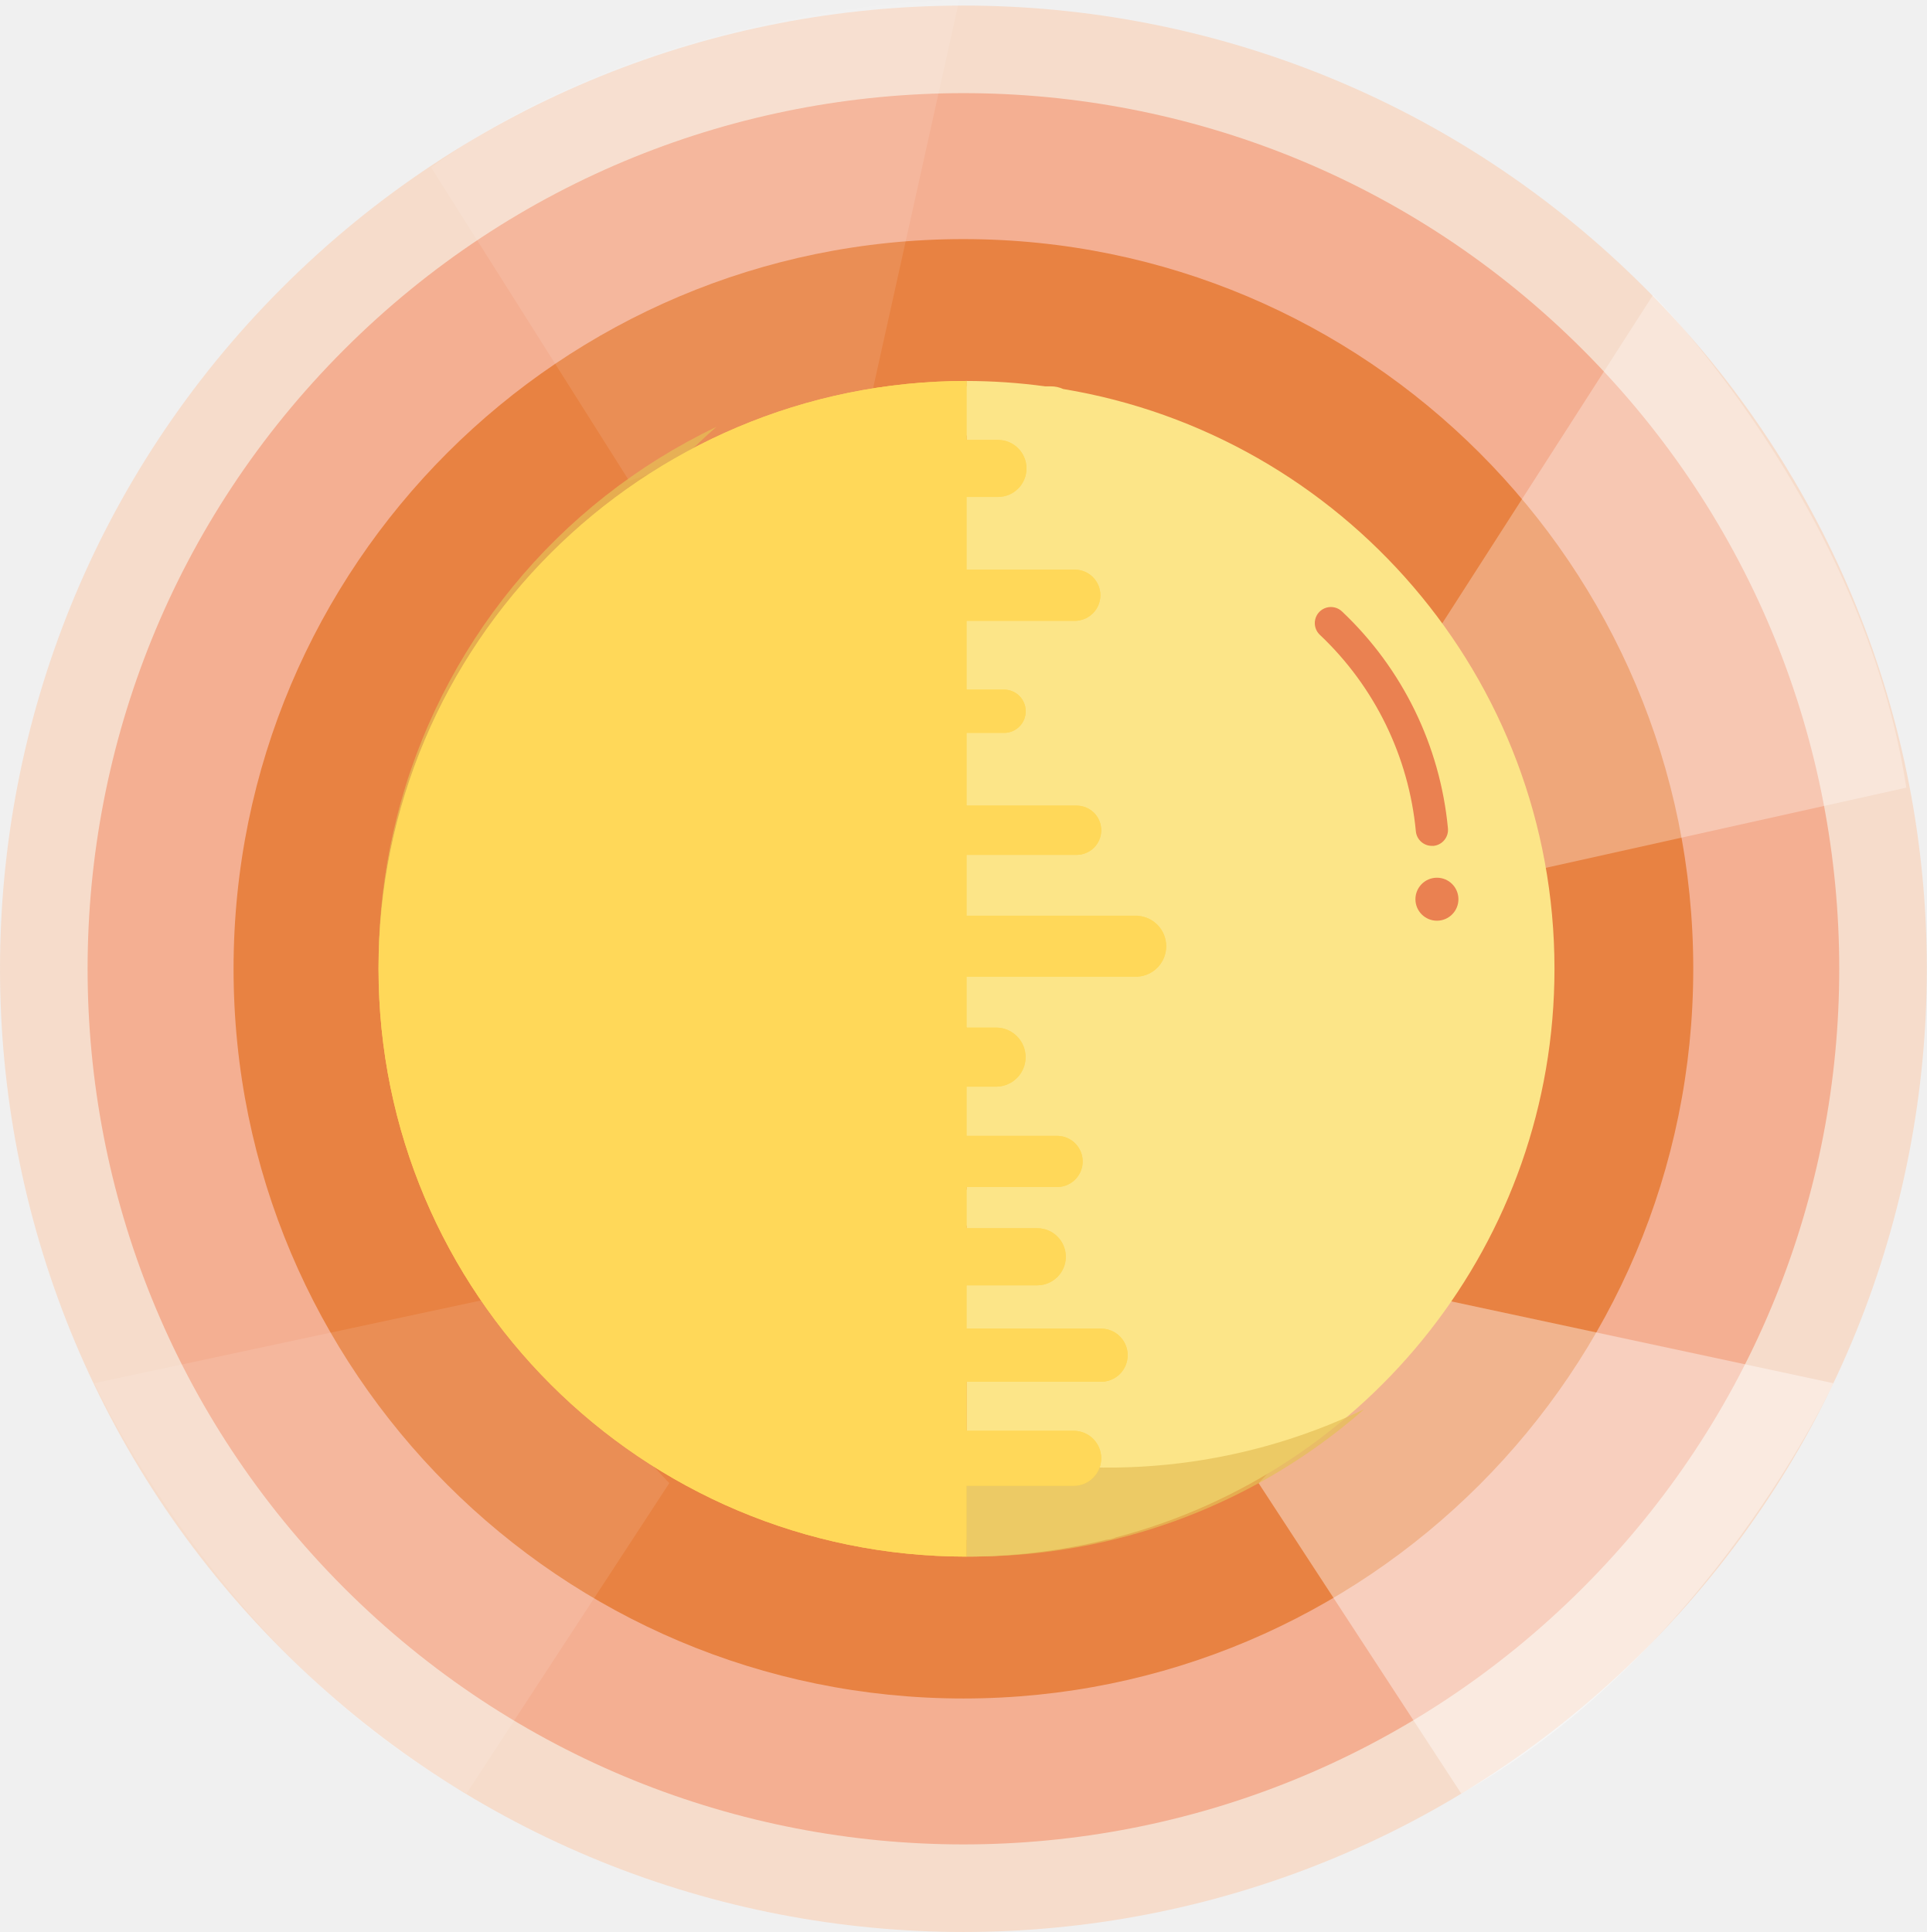
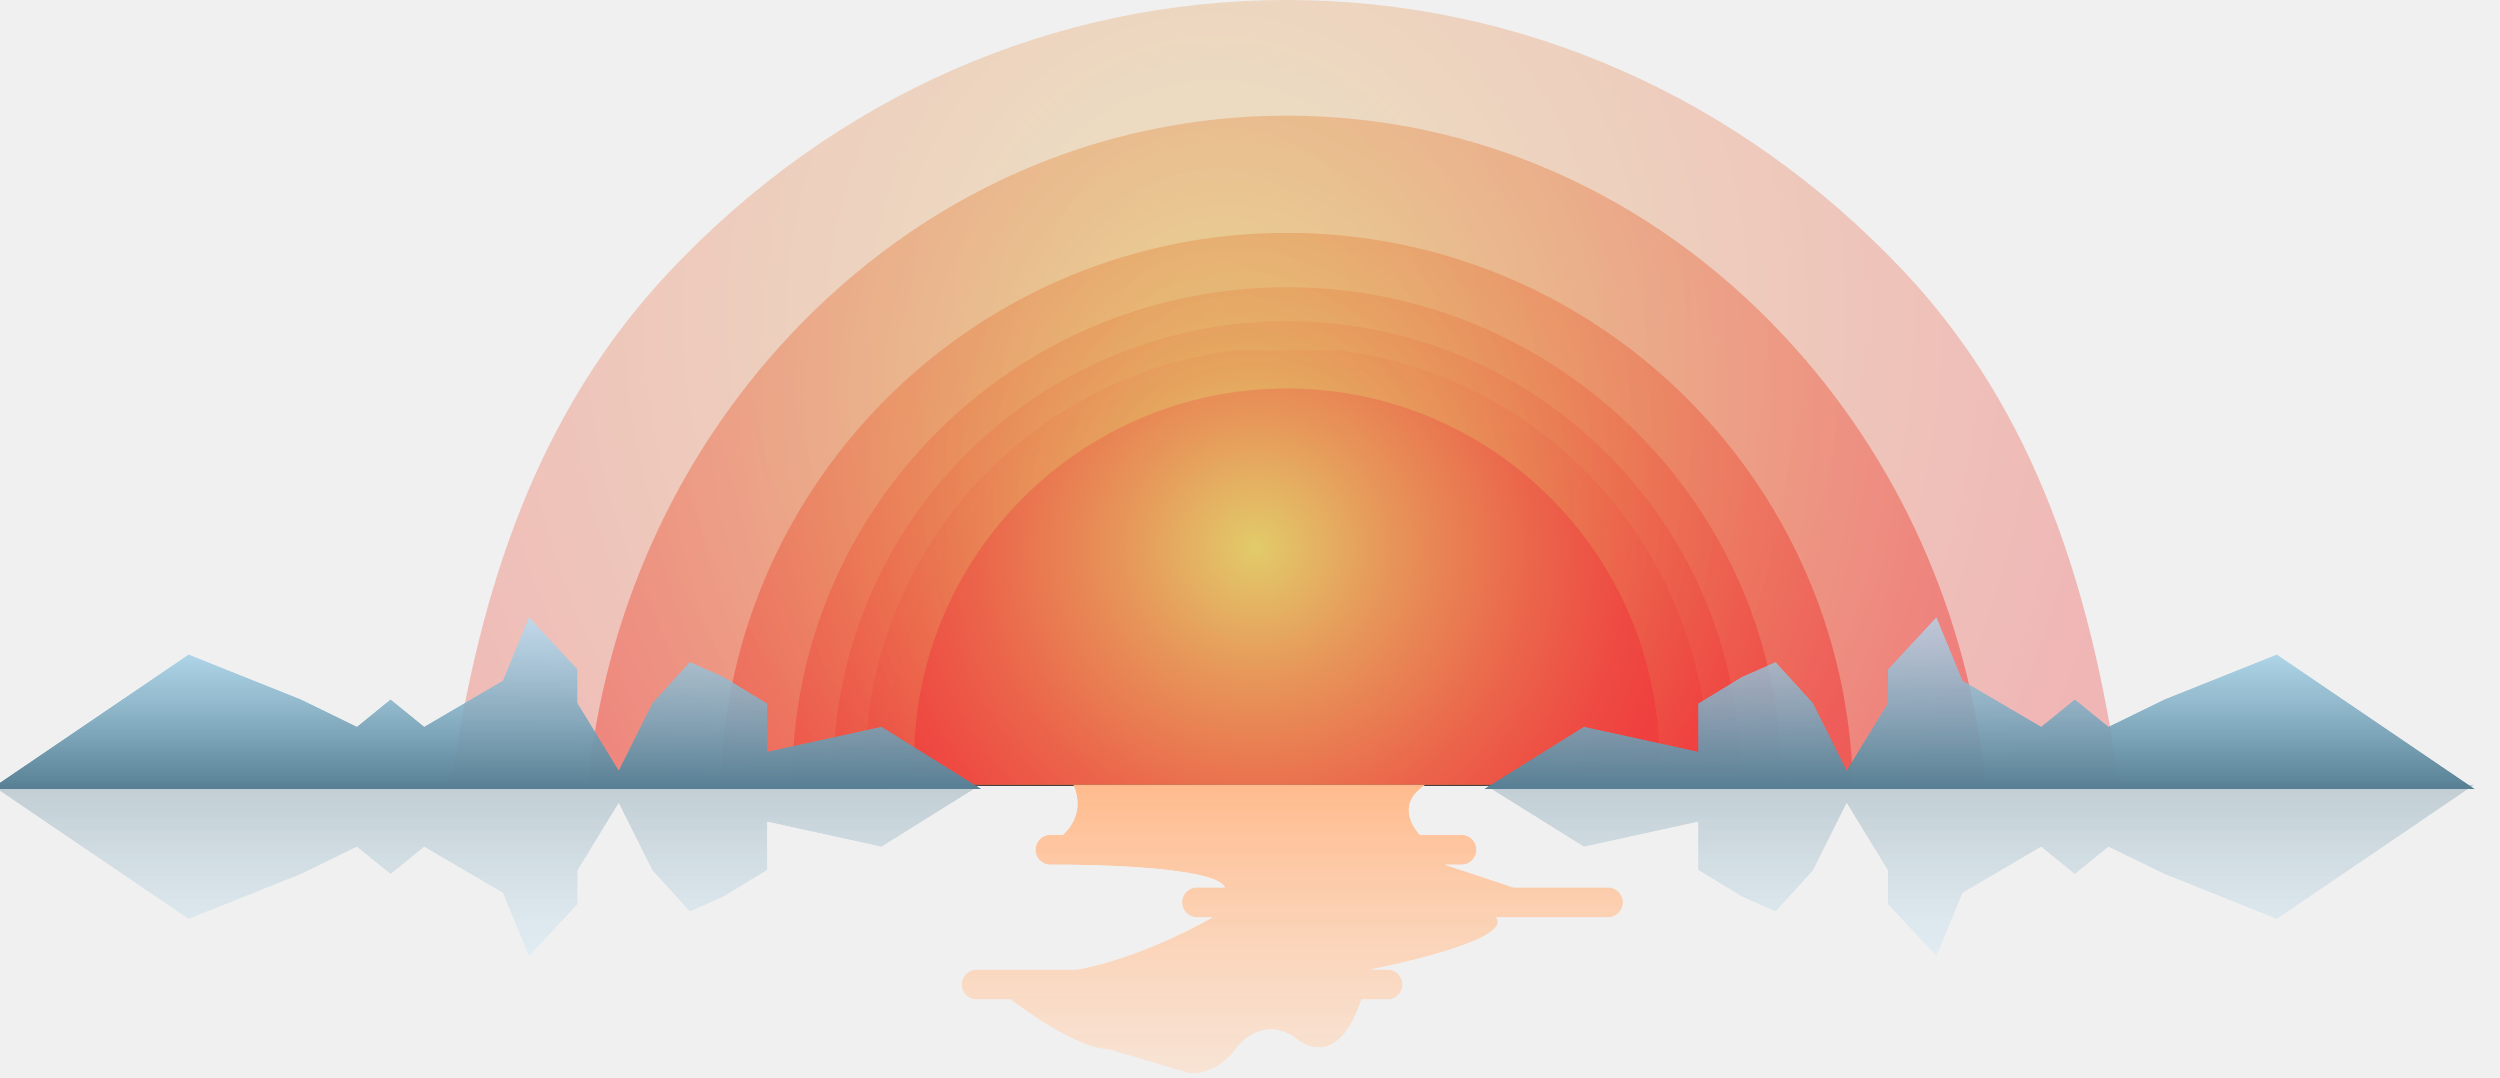
- <svg xmlns="http://www.w3.org/2000/svg" viewBox="0 0 665.02 666.95">
+ <svg xmlns="http://www.w3.org/2000/svg" xmlns:xlink="http://www.w3.org/1999/xlink" id="图层_1" data-name="图层 1" viewBox="0 0 1024 441.14">
  <defs>
-     <style>.cls-1{fill:#f6dccb;}.cls-2{fill:#f4af92;}.cls-3{fill:#e88242;}.cls-4,.cls-5,.cls-6{fill:#fff;}.cls-4{opacity:0.4;}.cls-5{opacity:0.3;}.cls-6{opacity:0.1;}.cls-7{fill:#fce588;}.cls-8{fill:#ffd859;}.cls-9{fill:#e5bf55;opacity:0.7;}.cls-10{fill:#ea8151;}</style>
+     <style>.cls-1{fill:url(#未命名的渐变_11);}.cls-2{fill:url(#未命名的渐变_13);}.cls-3{fill:url(#未命名的渐变_15);}.cls-4{fill:url(#未命名的渐变_17);}.cls-5{fill:url(#未命名的渐变_21);}.cls-12,.cls-6{fill:none;}.cls-7{clip-path:url(#clip-path);}.cls-8{opacity:0.9;}.cls-9{clip-path:url(#clip-path-3);}.cls-10{clip-path:url(#clip-path-4);}.cls-11{fill:url(#未命名的渐变);}.cls-12{stroke:#231815;stroke-miterlimit:10;}.cls-13{clip-path:url(#clip-path-5);}.cls-14{fill:url(#未命名的渐变_2);}.cls-15{opacity:0.33;}.cls-16{clip-path:url(#clip-path-7);}.cls-17{clip-path:url(#clip-path-8);}.cls-18{fill:url(#未命名的渐变_3);}.cls-19{opacity:0.5;}.cls-20{clip-path:url(#clip-path-9);}.cls-21{clip-path:url(#clip-path-10);}.cls-22{fill:url(#未命名的渐变_4);}.cls-23{opacity:0.6;}.cls-24{clip-path:url(#clip-path-11);}.cls-25{clip-path:url(#clip-path-12);}.cls-26{fill:url(#未命名的渐变_5);}.cls-27{opacity:0.65;}.cls-28{clip-path:url(#clip-path-13);}.cls-29{clip-path:url(#clip-path-14);}.cls-30{fill:url(#未命名的渐变_6);}.cls-31{opacity:0.7;}.cls-32{clip-path:url(#clip-path-15);}.cls-33{clip-path:url(#clip-path-16);}.cls-34{fill:url(#未命名的渐变_7);}.cls-35{clip-path:url(#clip-path-17);}.cls-36{clip-path:url(#clip-path-18);}.cls-37{fill:url(#未命名的渐变_8);}.cls-38{fill:url(#未命名的渐变_9);}.cls-39{clip-path:url(#clip-path-20);}.cls-40{mask:url(#mask);}.cls-41{fill:url(#未命名的渐变_10);}.cls-42{opacity:0.31;}.cls-43{clip-path:url(#clip-path-22);}.cls-44{clip-path:url(#clip-path-23);}.cls-45{mask:url(#mask-2);}.cls-46{fill:url(#未命名的渐变_12);}.cls-47{clip-path:url(#clip-path-24);}.cls-48{mask:url(#mask-3);}.cls-49{fill:url(#未命名的渐变_14);}.cls-50{clip-path:url(#clip-path-26);}.cls-51{clip-path:url(#clip-path-27);}.cls-52{mask:url(#mask-4);}.cls-53{fill:url(#未命名的渐变_16);}.cls-54{clip-path:url(#clip-path-28);}.cls-55{mask:url(#mask-5);}.cls-56{fill:url(#未命名的渐变_20);}</style>
+     <linearGradient id="未命名的渐变_11" y1="843.25" x2="1" y2="843.25" gradientTransform="matrix(0, -70.47, -70.47, 0, 59623.38, 323.19)" gradientUnits="userSpaceOnUse">
+       <stop offset="0" stop-color="#fff" />
+       <stop offset="0.83" stop-color="silver" />
+       <stop offset="1" stop-color="#b3b3b3" />
+     </linearGradient>
+     <linearGradient id="未命名的渐变_13" x1="0" y1="843.28" x2="1" y2="843.28" gradientTransform="translate(59623.38 321.29) rotate(90) scale(70.47)" xlink:href="#未命名的渐变_11" />
+     <linearGradient id="未命名的渐变_15" x1="0" y1="843.28" x2="1" y2="843.28" gradientTransform="translate(-58613.55 323.19) rotate(-90) scale(70.47)" xlink:href="#未命名的渐变_11" />
+     <linearGradient id="未命名的渐变_17" x1="0" y1="843.28" x2="1" y2="843.28" gradientTransform="matrix(0, 70.47, 70.47, 0, -58613.55, 321.29)" xlink:href="#未命名的渐变_11" />
+     <linearGradient id="未命名的渐变_21" y1="843.28" x2="1" y2="843.28" gradientTransform="matrix(0, -118.37, -118.37, 0, 100345.88, 439.66)" gradientUnits="userSpaceOnUse">
+       <stop offset="0" stop-color="gray" />
+       <stop offset="1" stop-color="#fff" />
+     </linearGradient>
+     <clipPath id="clip-path">
+       <rect class="cls-6" y="-525.72" width="1024" height="1369" />
+     </clipPath>
+     <clipPath id="clip-path-3">
+       <rect class="cls-6" x="363.16" y="147.91" width="327.78" height="173.88" />
+     </clipPath>
+     <clipPath id="clip-path-4">
+       <path class="cls-6" d="M690.44,311.8c0,3.05-.1,6.23-.28,9.49H364c-.2-3.29-.29-6.41-.29-9.49a163.39,163.39,0,1,1,326.78,0" />
+     </clipPath>
+     <radialGradient id="未命名的渐变" cx="0" cy="843.28" r="1" gradientTransform="matrix(163.39, 0, 0, -163.39, 527.05, 138092.63)" gradientUnits="userSpaceOnUse">
+       <stop offset="0" stop-color="#e2cb6a" />
+       <stop offset="0.47" stop-color="#e88c57" />
+       <stop offset="1" stop-color="#ef3f3f" />
+     </radialGradient>
+     <clipPath id="clip-path-5">
+       <path class="cls-6" d="M374.39,311.8c0,3.19.11,6.35.3,9.49H679.41c.19-3.14.3-6.3.3-9.49a152.66,152.66,0,1,0-305.32,0" />
+     </clipPath>
+     <radialGradient id="未命名的渐变_2" cx="0" cy="843.28" r="1" gradientTransform="matrix(152.66, 0, 0, -152.66, 527.05, 129046.89)" xlink:href="#未命名的渐变" />
+     <clipPath id="clip-path-7">
+       <rect class="cls-6" x="184.83" width="683.23" height="321.29" />
+     </clipPath>
+     <clipPath id="clip-path-8">
+       <path class="cls-6" d="M868.06,321.29H184.83c11.41-79.27,35-152.38,89.47-210.14C341.81,39.47,431.57,0,527,0S712.28,39.47,779.8,111.15c54.41,57.76,76.86,130.87,88.26,210.14" />
+     </clipPath>
+     <radialGradient id="未命名的渐变_3" cx="0" cy="843.28" r="1" gradientTransform="matrix(383.29, 0, 0, -406.95, 497.98, 343301.06)" xlink:href="#未命名的渐变" />
+     <clipPath id="clip-path-9">
+       <rect class="cls-6" x="240.74" y="47.37" width="572.62" height="273.92" />
+     </clipPath>
+     <clipPath id="clip-path-10">
+       <path class="cls-6" d="M813.36,321.29H240.74c7.07-69.41,35.78-133.69,82.63-183.75C377.79,79.38,450.11,47.37,527,47.37s149.28,32,203.67,90.17c46.86,50.06,75.58,114.34,82.65,183.75" />
+     </clipPath>
+     <radialGradient id="未命名的渐变_4" cx="0" cy="843.28" r="1" gradientTransform="matrix(321.89, 0, 0, -344.04, 503.19, 290284.22)" xlink:href="#未命名的渐变" />
+     <clipPath id="clip-path-11">
+       <rect class="cls-6" x="295.13" y="95.44" width="463.84" height="225.85" />
+     </clipPath>
+     <clipPath id="clip-path-12">
+       <path class="cls-6" d="M759,321.29H295.13a232,232,0,0,1,463.84,0" />
+     </clipPath>
+     <radialGradient id="未命名的渐变_5" cx="0" cy="843.28" r="1" gradientTransform="matrix(265.35, 0, 0, -265.35, 507.72, 223952.16)" xlink:href="#未命名的渐变" />
+     <clipPath id="clip-path-13">
+       <rect class="cls-6" x="324.49" y="117.64" width="405.12" height="203.65" />
+     </clipPath>
+     <clipPath id="clip-path-14">
+       <path class="cls-6" d="M729.61,320.2c0,.36,0,.72,0,1.09H324.5c0-.36,0-.73,0-1.09a202.56,202.56,0,0,1,405.12,0" />
+     </clipPath>
+     <radialGradient id="未命名的渐变_6" cx="0" cy="843.28" r="1" gradientTransform="matrix(233.45, 0, 0, -233.45, 510.17, 197062.44)" xlink:href="#未命名的渐变" />
+     <clipPath id="clip-path-15">
+       <rect class="cls-6" x="341.34" y="131.57" width="371.42" height="189.72" />
+     </clipPath>
+     <clipPath id="clip-path-16">
+       <path class="cls-6" d="M712.76,317.28c0,1.32,0,2.65,0,4H341.39c0-1.35-.05-2.68-.05-4a185.71,185.71,0,1,1,371.42,0" />
+     </clipPath>
+     <radialGradient id="未命名的渐变_7" cx="0" cy="843.28" r="1" gradientTransform="matrix(214.84, 0, 0, -214.84, 511.57, 181378.21)" xlink:href="#未命名的渐变" />
+     <clipPath id="clip-path-17">
+       <rect class="cls-6" x="354.36" y="143.49" width="345.37" height="177.8" />
+     </clipPath>
+     <clipPath id="clip-path-18">
+       <path class="cls-6" d="M699.73,316.18c0,1.67,0,3.37-.08,5.11H354.44c-.06-1.73-.08-3.42-.08-5.11a172.69,172.69,0,1,1,345.37,0" />
+     </clipPath>
+     <radialGradient id="未命名的渐变_8" cx="0" cy="843.28" r="1" gradientTransform="matrix(200.15, 0, 0, -200.15, 512.65, 168996.33)" xlink:href="#未命名的渐变" />
+     <radialGradient id="未命名的渐变_9" cx="0" cy="843.28" r="1" gradientTransform="matrix(178.31, 0, 0, -178.31, 514.33, 150588.5)" gradientUnits="userSpaceOnUse">
+       <stop offset="0" stop-color="#e2cb6a" />
+       <stop offset="0.31" stop-color="#e79559" />
+       <stop offset="0.63" stop-color="#eb664b" />
+       <stop offset="0.86" stop-color="#ee4a42" />
+       <stop offset="1" stop-color="#ef3f3f" />
+     </radialGradient>
+     <clipPath id="clip-path-20">
+       <polygon class="cls-6" points="205.94 278.77 173.76 297.63 159.98 286.43 146.19 297.63 123.21 286.43 77.25 268.04 0 320.52 0 323.19 402.02 323.19 361.07 297.63 314.28 307.87 314.28 288.14 296.4 277.24 282.53 271.11 267.21 287.96 253.43 315.53 236.57 287.96 236.57 274.17 216.66 252.72 205.94 278.77" />
+     </clipPath>
+     <mask id="mask" x="0" y="252.72" width="402.02" height="70.47" maskUnits="userSpaceOnUse">
+       <rect class="cls-1" y="252.72" width="402.02" height="70.47" />
+     </mask>
+     <linearGradient id="未命名的渐变_10" y1="843.25" x2="1" y2="843.25" gradientTransform="matrix(0, -70.47, -70.47, 0, 59623.37, 323.19)" gradientUnits="userSpaceOnUse">
+       <stop offset="0" stop-color="#577f93" />
+       <stop offset="0.6" stop-color="#8ab9d0" />
+       <stop offset="1" stop-color="#aee2fc" />
+     </linearGradient>
+     <clipPath id="clip-path-22">
+       <rect class="cls-6" x="-14.17" y="321.29" width="421.28" height="143.23" />
+     </clipPath>
+     <clipPath id="clip-path-23">
+       <polygon class="cls-6" points="-3.94 321.29 77.25 376.44 123.21 358.06 146.19 346.86 159.98 358.06 173.76 346.86 205.94 365.72 216.66 391.76 236.57 370.31 236.57 356.52 253.43 328.95 267.21 356.52 282.53 373.38 296.4 367.25 314.28 356.35 314.28 336.61 361.07 346.86 402.02 321.29 -3.94 321.29" />
+     </clipPath>
+     <mask id="mask-2" x="-3.94" y="321.29" width="405.96" height="70.47" maskUnits="userSpaceOnUse">
+       <rect class="cls-2" x="-3.94" y="321.29" width="405.96" height="70.47" />
+     </mask>
+     <linearGradient id="未命名的渐变_12" x1="0" y1="843.28" x2="1" y2="843.28" gradientTransform="translate(59623.37 321.29) rotate(90) scale(70.47)" xlink:href="#未命名的渐变_10" />
+     <clipPath id="clip-path-24">
+       <polygon class="cls-6" points="773.25 274.17 773.25 287.96 756.4 315.53 742.62 287.96 727.3 271.11 713.43 277.24 695.55 288.14 695.55 307.87 648.76 297.63 607.81 323.19 1013.76 323.19 932.58 268.04 886.62 286.43 863.64 297.63 849.85 286.43 836.06 297.63 803.89 278.77 793.17 252.72 773.25 274.17" />
+     </clipPath>
+     <mask id="mask-3" x="607.81" y="252.72" width="405.96" height="70.47" maskUnits="userSpaceOnUse">
+       <rect class="cls-3" x="607.81" y="252.72" width="405.96" height="70.47" />
+     </mask>
+     <linearGradient id="未命名的渐变_14" x1="0" y1="843.28" x2="1" y2="843.28" gradientTransform="translate(-58613.54 323.19) rotate(-90) scale(70.47)" xlink:href="#未命名的渐变_10" />
+     <clipPath id="clip-path-26">
+       <rect class="cls-6" x="602.72" y="321.29" width="421.28" height="143.23" />
+     </clipPath>
+     <clipPath id="clip-path-27">
+       <polygon class="cls-6" points="607.81 321.29 648.76 346.86 695.55 336.61 695.55 356.35 713.43 367.25 727.3 373.38 742.62 356.52 756.4 328.95 773.25 356.52 773.25 370.31 793.17 391.76 803.89 365.72 836.06 346.86 849.85 358.06 863.64 346.86 886.62 358.06 932.58 376.44 1013.76 321.29 607.81 321.29" />
+     </clipPath>
+     <mask id="mask-4" x="607.81" y="321.29" width="405.96" height="70.47" maskUnits="userSpaceOnUse">
+       <rect class="cls-4" x="607.81" y="321.29" width="405.96" height="70.47" />
+     </mask>
+     <linearGradient id="未命名的渐变_16" x1="0" y1="843.28" x2="1" y2="843.28" gradientTransform="matrix(0, 70.47, 70.47, 0, -58613.54, 321.29)" xlink:href="#未命名的渐变_10" />
+     <clipPath id="clip-path-28">
+       <path class="cls-6" d="M439.47,321.29s6.25,11-4.09,20.65H430a6.13,6.13,0,0,0,0,12.25h5.42c2.49,0,62.31.1,66.31,9.29H490.3a6.13,6.13,0,0,0,0,12.26h6.36s-28.19,16.49-55.49,21.39H400a6.13,6.13,0,0,0,0,12.26h13.94s26.21,20.33,39.83,20.33l33.36,9.87s9.19,1.36,17.7-8.17c0,0,10.21-16.68,25.53-6.47,0,0,16.68,16.19,27.24-15.56h10.74a6.13,6.13,0,0,0,0-12.26h-7s59.57-11.55,51.4-21.39h45.9a6.13,6.13,0,0,0,0-12.26H619.89l-28.08-9.29h6.57a6.13,6.13,0,1,0,0-12.25H581.6s-11.75-11.63,2.55-20.65Z" />
+     </clipPath>
+     <mask id="mask-5" x="393.87" y="321.29" width="270.9" height="119.85" maskUnits="userSpaceOnUse">
+       <rect class="cls-5" x="393.87" y="321.29" width="270.9" height="119.85" />
+     </mask>
+     <linearGradient id="未命名的渐变_20" y1="843.28" x2="1" y2="843.28" gradientTransform="matrix(0, -118.37, -118.37, 0, 100345.88, 439.66)" gradientUnits="userSpaceOnUse">
+       <stop offset="0" stop-color="#ffd6b8" />
+       <stop offset="1" stop-color="#ffbb8d" />
+     </linearGradient>
  </defs>
-   <g id="图层_2" data-name="图层 2">
-     <g id="图层_1-2" data-name="图层 1">
-       <circle class="cls-1" cx="332.51" cy="334.44" r="332.51" transform="translate(-139.09 333.07) rotate(-45)" />
-       <circle class="cls-2" cx="332.51" cy="334.44" r="302.28" transform="translate(-139.09 333.07) rotate(-45)" />
-       <circle class="cls-3" cx="332.51" cy="334.44" r="251.9" />
-       <path class="cls-4" d="M434.39,512l60.26-64.08,138.11,29.58s-42.57,93.34-128.42,141.67Z" />
-       <path class="cls-5" d="M533,299.7l-38.77-79,76.3-118.86s72.39,72.7,87.41,170.06Z" />
-       <path class="cls-6" d="M231,512l-60.26-64.08L32.6,477.49S75.17,570.83,161,619.16Z" />
-       <path class="cls-6" d="M217.14,166l83.35-28.13L331.07,0S228.48-.14,148.8,57.81Z" />
-       <path class="cls-7" d="M536.51,334.44c0-100.7-73.37-184.23-169.55-200.15a10.35,10.35,0,0,0-4.23-.92h-2a204.84,204.84,0,0,0-27.18-1.86v1.86H320.15c-5.27,0-9.54,3.8-9.54,8.49s4.27,8.48,9.54,8.48h13.43v21.21H308.13a12.56,12.56,0,0,0,0,25.11h25.45v17.65H290.83a11.88,11.88,0,1,0,0,23.75h42.75V253H308.47a12.56,12.56,0,0,0,0,25.11h25.11v17H318.65a10.52,10.52,0,1,0,0,21h14.93v21h-30.2a8.82,8.82,0,0,0,0,17.64h30.2v20.37H318.31a8.48,8.48,0,0,0,0,17h15.27v18.54a7.07,7.07,0,0,0,0,12.46V443.7H319.67a7.47,7.47,0,1,0,0,14.93h13.91v54.3H311.36a9.33,9.33,0,1,0,0,18.66h22.22v5.77a203.52,203.52,0,0,0,48.31-5.83,9.35,9.35,0,0,0,3.22-.79C472.22,507.94,536.51,428.7,536.51,334.44Z" />
-       <path class="cls-8" d="M392.63,316.11H333.58v-21h38a8.49,8.49,0,0,0,0-17h-38V253h13.24a7.47,7.47,0,0,0,0-14.93H333.58V214.31h37.67a8.83,8.83,0,0,0,0-17.65H333.58V171.55h10.86a9.84,9.84,0,0,0,0-19.68H333.58V131.51c-112.07,0-202.93,90.85-202.93,202.93s90.86,202.92,202.93,202.92V512.93h37a9.5,9.5,0,1,0,0-19h-37V477h46.15a9.17,9.17,0,1,0,0-18.33H333.58V443.7H358A9.84,9.84,0,0,0,358,424H333.58V409.77h31.56a8.83,8.83,0,0,0,0-17.65H333.58v-17H344.1a10.19,10.19,0,0,0,0-20.37H333.58V337.15h59.05a10.52,10.52,0,0,0,0-21Z" />
-       <path class="cls-9" d="M183.52,251.66a204.13,204.13,0,0,1,63.73-104.29,204.74,204.74,0,0,0-110.36,135C109.33,392.21,176,503.56,285.8,531.15a204.82,204.82,0,0,0,185-44.65,204,204,0,0,1-138.42,13.9C222.6,472.83,155.93,361.46,183.52,251.66Z" />
-       <path class="cls-10" d="M494.2,292a5.55,5.55,0,0,1-5.53-5,107.26,107.26,0,0,0-33-67.72,5.56,5.56,0,1,1,7.64-8.07,118.3,118.3,0,0,1,36.43,74.74,5.57,5.57,0,0,1-5,6.06Z" />
-       <path class="cls-10" d="M503.36,310.41a7.42,7.42,0,1,1-7.42-7.41A7.42,7.42,0,0,1,503.36,310.41Z" />
-       <path class="cls-8" d="M392.63,316.11H333.58v-21h38a8.49,8.49,0,0,0,0-17h-38V253h13.24a7.47,7.47,0,0,0,0-14.93H333.58V214.31h37.67a8.83,8.83,0,0,0,0-17.65H333.58V171.55h10.86a9.84,9.84,0,0,0,0-19.68H333.58V131.51c-112.07,0-202.93,90.85-202.93,202.93s90.86,202.92,202.93,202.92V512.93h37a9.5,9.5,0,1,0,0-19h-37V477h46.15a9.17,9.17,0,1,0,0-18.33H333.58V443.7H358A9.84,9.84,0,0,0,358,424H333.58V409.77h31.56a8.83,8.83,0,0,0,0-17.65H333.58v-17H344.1a10.19,10.19,0,0,0,0-20.37H333.58V337.15h59.05a10.52,10.52,0,0,0,0-21Z" />
+   <g class="cls-7">
+     <g class="cls-7">
+       <g class="cls-8">
+         <g class="cls-9">
+           <g class="cls-10">
+             <rect class="cls-11" x="363.66" y="148.41" width="326.78" height="172.88" />
+           </g>
+           <path class="cls-12" d="M690.44,311.8c0,3.05-.1,6.23-.28,9.49H364c-.2-3.29-.29-6.41-.29-9.49a163.39,163.39,0,1,1,326.78,0Z" />
+         </g>
+       </g>
+     </g>
+     <g class="cls-13">
+       <rect class="cls-14" x="374.39" y="159.14" width="305.32" height="162.15" />
+     </g>
+     <g class="cls-7">
+       <path class="cls-12" d="M679.71,311.8c0,3.19-.11,6.35-.3,9.49H374.69c-.19-3.14-.3-6.3-.3-9.49a152.66,152.66,0,1,1,305.32,0Z" />
+       <g class="cls-15">
+         <g class="cls-16">
+           <g class="cls-17">
+             <rect class="cls-18" x="184.83" width="683.23" height="321.29" />
+           </g>
+         </g>
+       </g>
+       <g class="cls-19">
+         <g class="cls-20">
+           <g class="cls-21">
+             <rect class="cls-22" x="240.74" y="47.37" width="572.62" height="273.92" />
+           </g>
+         </g>
+       </g>
+       <g class="cls-23">
+         <g class="cls-24">
+           <g class="cls-25">
+             <rect class="cls-26" x="295.13" y="95.44" width="463.84" height="225.85" />
+           </g>
+         </g>
+       </g>
+       <g class="cls-27">
+         <g class="cls-28">
+           <g class="cls-29">
+             <rect class="cls-30" x="324.49" y="117.64" width="405.12" height="203.65" />
+           </g>
+         </g>
+       </g>
+       <g class="cls-31">
+         <g class="cls-32">
+           <g class="cls-33">
+             <rect class="cls-34" x="341.34" y="131.57" width="371.42" height="189.72" />
+           </g>
+         </g>
+       </g>
+       <g class="cls-31">
+         <g class="cls-35">
+           <g class="cls-36">
+             <rect class="cls-37" x="354.36" y="143.49" width="345.37" height="177.8" />
+           </g>
+         </g>
+       </g>
+     </g>
+     <g class="cls-13">
+       <rect class="cls-38" x="374.39" y="159.14" width="305.32" height="162.15" />
+     </g>
+     <g class="cls-39">
+       <g class="cls-40">
+         <rect class="cls-41" y="252.72" width="402.02" height="70.47" />
+       </g>
+     </g>
+     <g class="cls-7">
+       <g class="cls-42">
+         <g class="cls-43">
+           <g class="cls-44">
+             <g class="cls-45">
+               <rect class="cls-46" x="-3.94" y="321.29" width="405.96" height="70.47" />
+             </g>
+           </g>
+         </g>
+       </g>
+     </g>
+     <g class="cls-47">
+       <g class="cls-48">
+         <rect class="cls-49" x="607.81" y="252.72" width="405.96" height="70.47" />
+       </g>
+     </g>
+     <g class="cls-7">
+       <g class="cls-42">
+         <g class="cls-50">
+           <g class="cls-51">
+             <g class="cls-52">
+               <rect class="cls-53" x="607.81" y="321.29" width="405.96" height="70.47" />
+             </g>
+           </g>
+         </g>
+       </g>
+     </g>
+     <g class="cls-54">
+       <g class="cls-55">
+         <rect class="cls-56" x="393.87" y="321.29" width="270.9" height="119.85" />
+       </g>
    </g>
  </g>
</svg>
